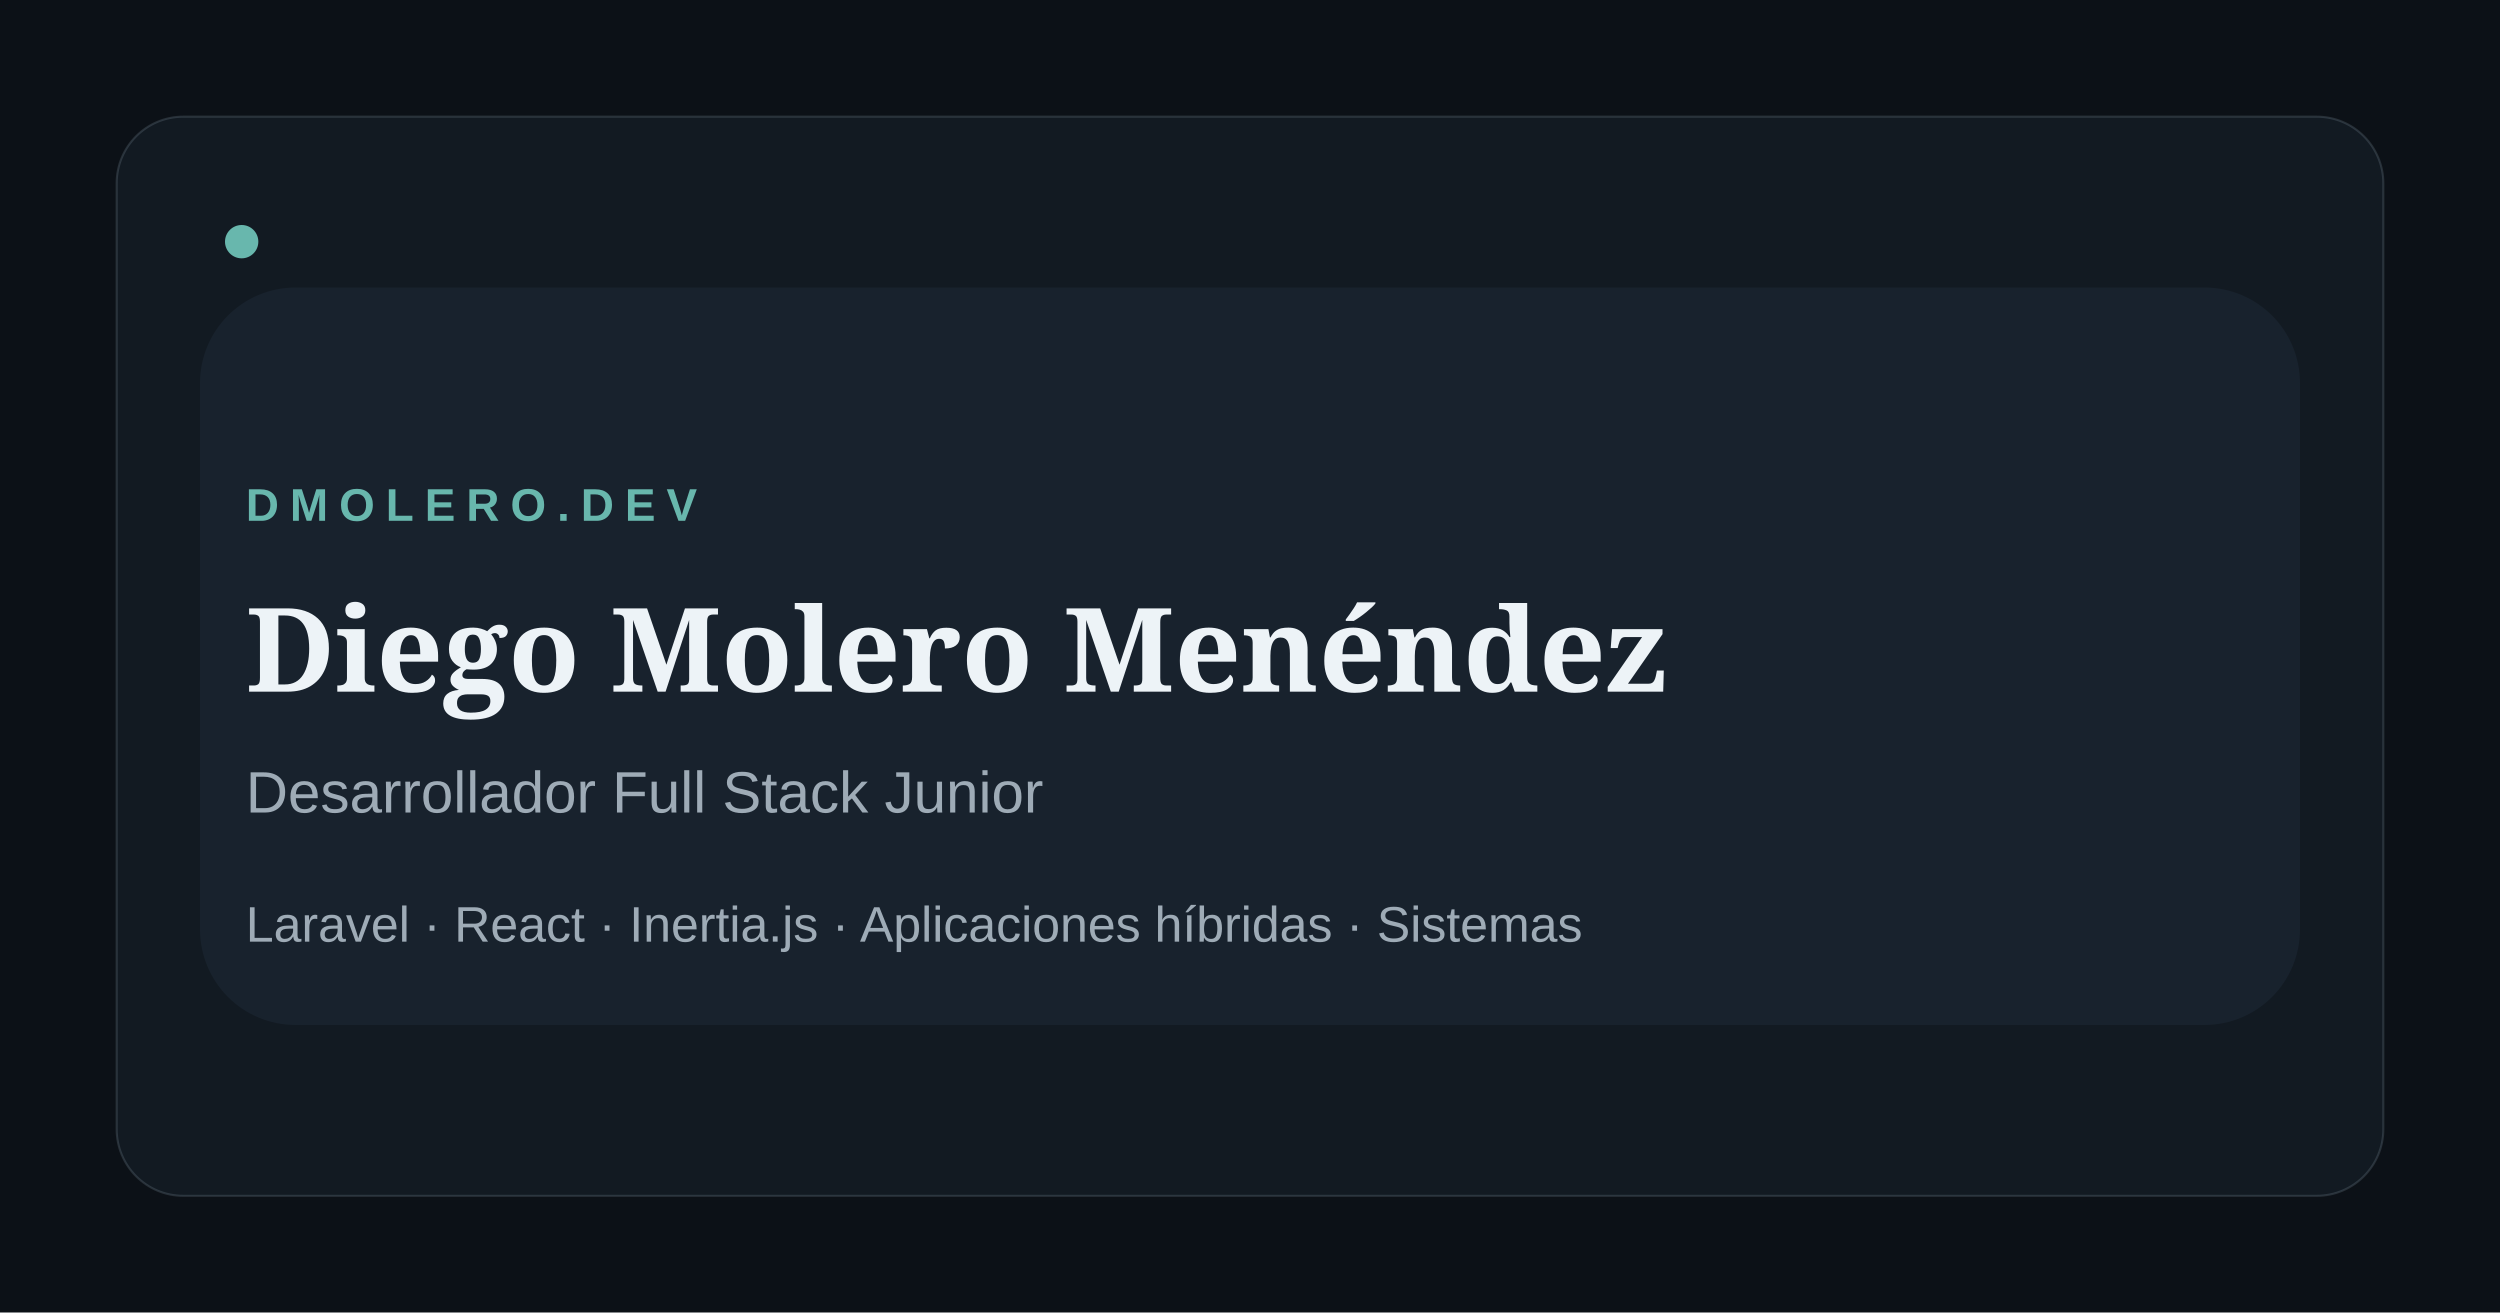
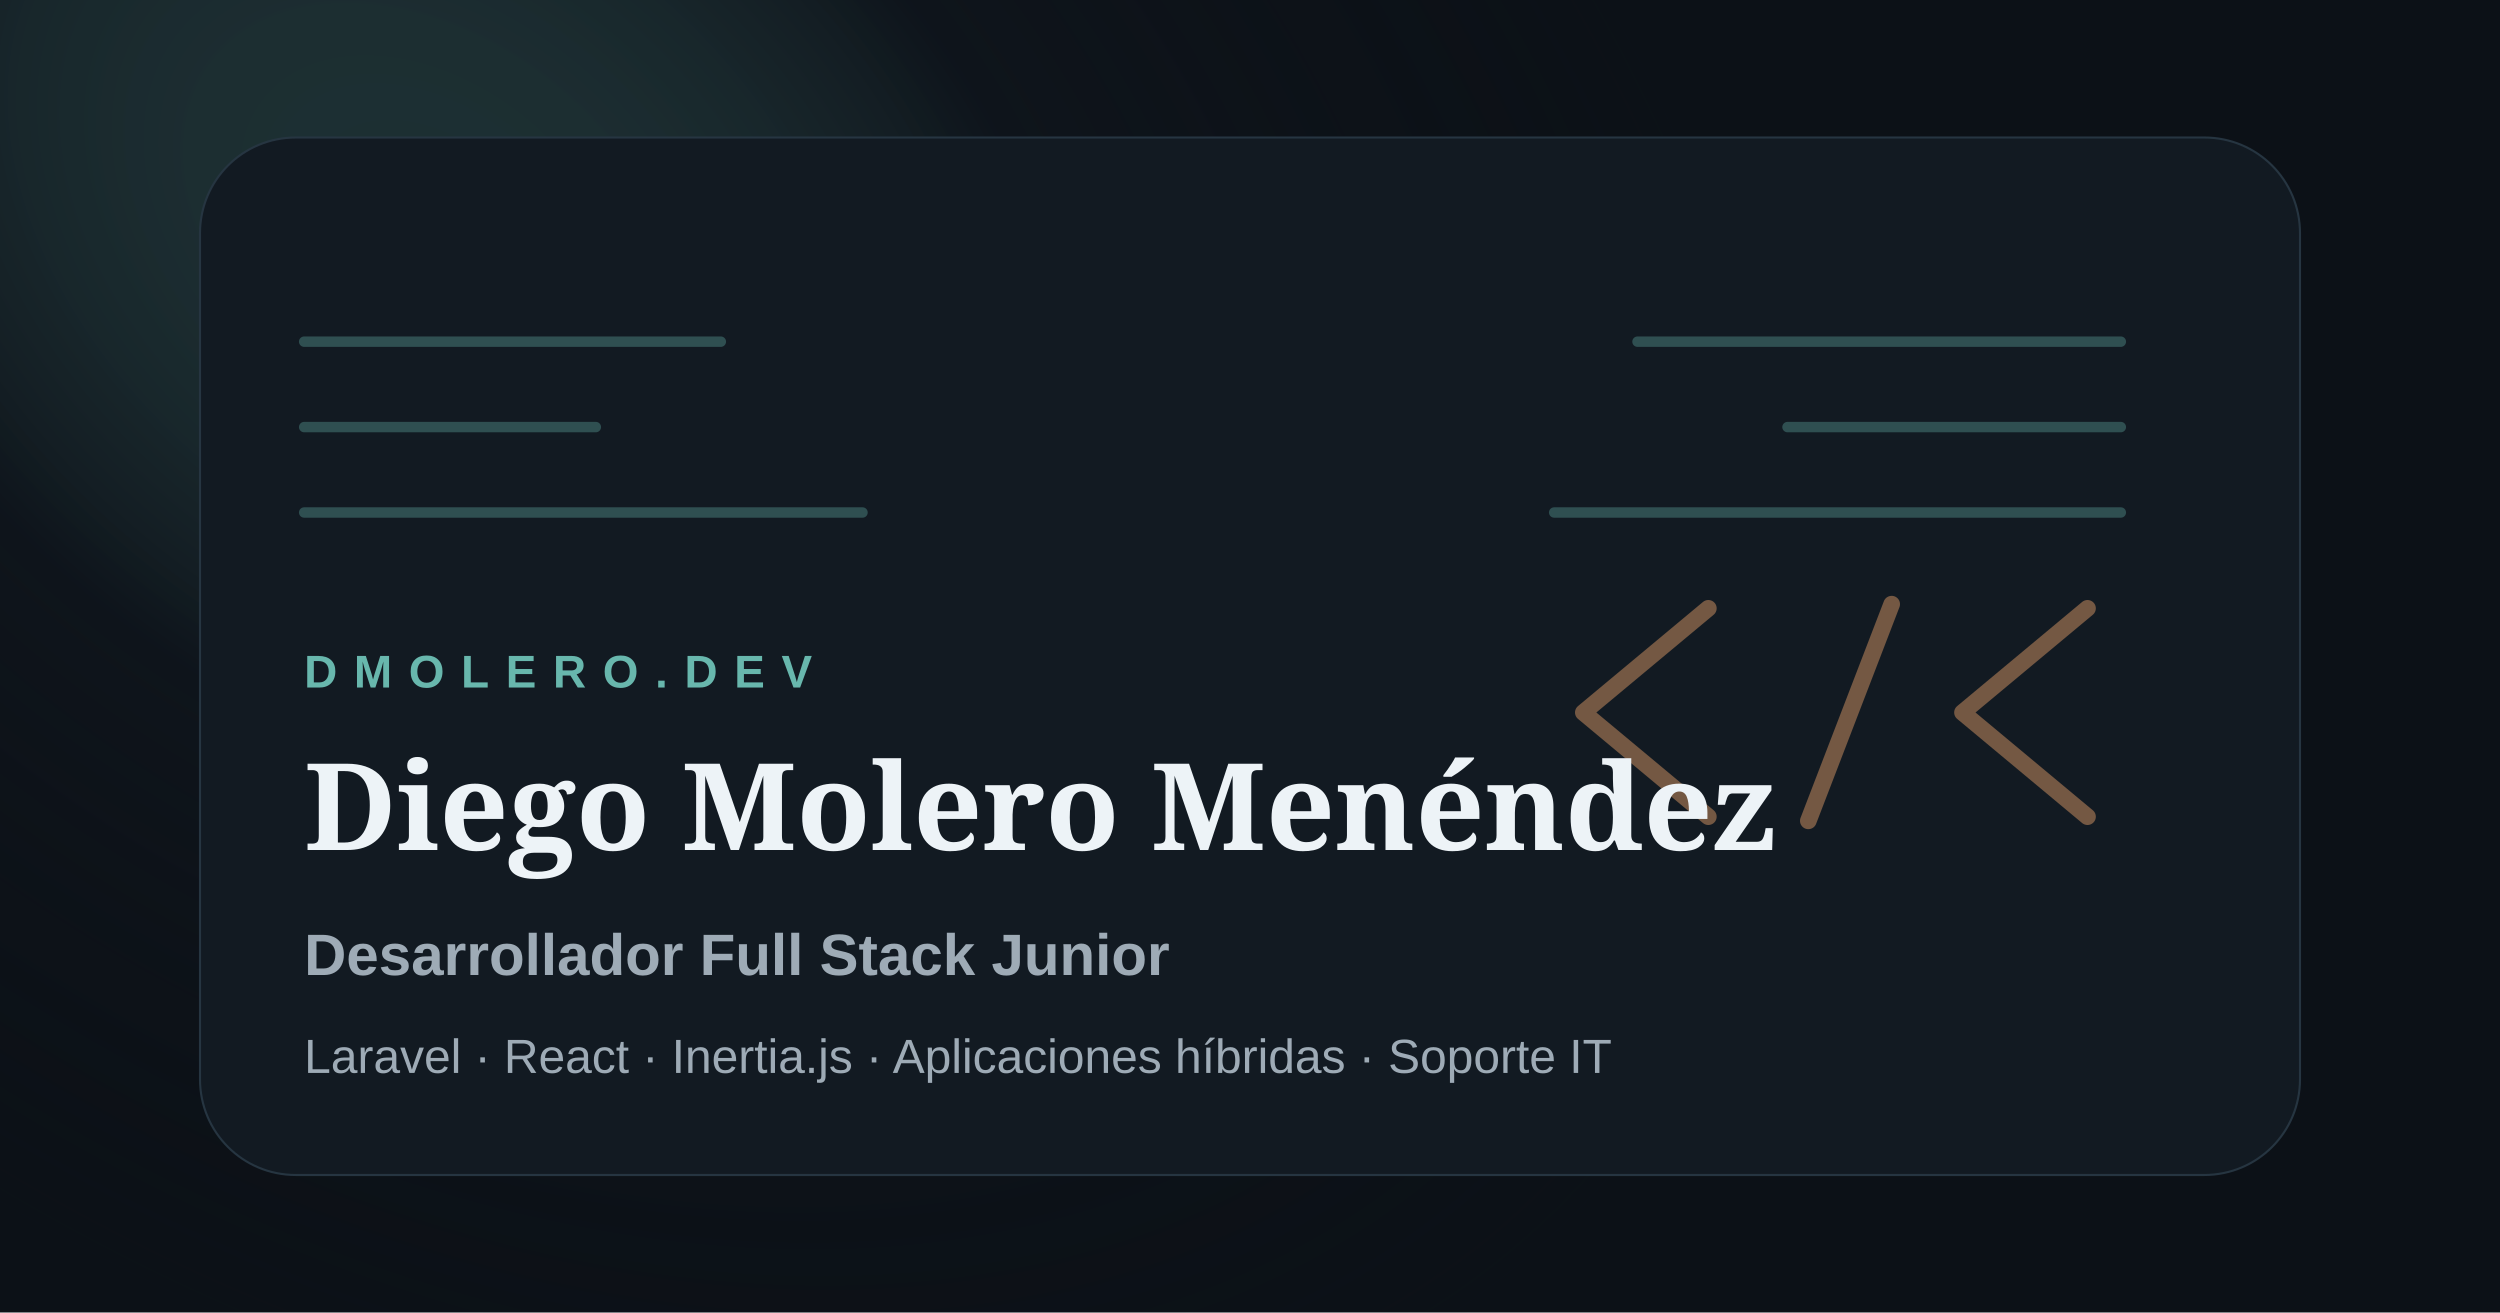
<svg xmlns="http://www.w3.org/2000/svg" width="1200" height="630" viewBox="0 0 1200 630" fill="none" role="img" aria-labelledby="title desc">
  <rect width="1200" height="630" fill="#0C1117" />
-   <rect x="56" y="56" width="1088" height="518" rx="32" fill="#121A22" stroke="rgba(171,190,208,0.18)" />
-   <circle cx="116" cy="116" r="8" fill="#68B7AD" />
-   <path d="M96 184C96 158.49 116.49 138 142 138H1058C1083.51 138 1104 158.49 1104 184V446C1104 471.51 1083.51 492 1058 492H142C116.49 492 96 471.51 96 446V184Z" fill="#18222D" />
-   <text x="118" y="250" fill="#68B7AD" font-family="Manrope, Arial, sans-serif" font-size="22" font-weight="700" letter-spacing="0.24em">DMOLERO.DEV</text>
-   <text x="118" y="332" fill="#EDF3F7" font-family="Fraunces, Georgia, serif" font-size="56" font-weight="600">Diego Molero Menéndez</text>
-   <text x="118" y="390" fill="#9EABB6" font-family="Manrope, Arial, sans-serif" font-size="28" font-weight="500">Desarrollador Full Stack Junior</text>
-   <text x="118" y="452" fill="#9EABB6" font-family="Manrope, Arial, sans-serif" font-size="24" font-weight="500">Laravel · React · Inertia.js · Aplicaciones híbridas · Sistemas</text>
+   <path d="M0 0H1200V630H0V0Z" fill="url(#background)" />
+   <path d="M96 112C96 86.49 116.49 66 142 66H1058C1083.51 66 1104 86.49 1104 112V518C1104 543.51 1083.51 564 1058 564H142C116.49 564 96 543.51 96 518V112Z" fill="#121A22" stroke="#263541" />
+   <path d="M146 164H346M146 205H286M146 246H414M786 164H1018M858 205H1018M746 246H1018" stroke="#68B7AD" stroke-opacity="0.34" stroke-width="5" stroke-linecap="round" />
+   <path d="M760 342L820 292M760 342L820 392M908 290L868 394M1002 292L942 342M1002 392L942 342" stroke="#D79665" stroke-opacity="0.5" stroke-width="8" stroke-linecap="round" stroke-linejoin="round" />
+   <text x="146" y="330" fill="#68B7AD" font-family="Manrope, Arial, sans-serif" font-size="22" font-weight="700" letter-spacing="8">DMOLERO.DEV</text>
+   <text x="146" y="408" fill="#EDF3F7" font-family="Fraunces, Georgia, serif" font-size="58" font-weight="650">Diego Molero Menéndez</text>
+   <text x="146" y="468" fill="#9EABB6" font-family="Manrope, Arial, sans-serif" font-size="28" font-weight="600">Desarrollador Full Stack Junior</text>
+   <text x="146" y="515" fill="#9EABB6" font-family="Manrope, Arial, sans-serif" font-size="23" font-weight="500">Laravel · React · Inertia.js · Aplicaciones híbridas · Soporte IT</text>
+   <defs>
+     <radialGradient id="background" cx="0" cy="0" r="1" gradientUnits="userSpaceOnUse" gradientTransform="translate(212 110) rotate(38) scale(740 520)">
+       <stop stop-color="#68B7AD" stop-opacity="0.18" />
+       <stop offset="0.46" stop-color="#121A22" stop-opacity="0.4" />
+       <stop offset="1" stop-color="#0C1117" stop-opacity="0" />
+     </radialGradient>
+   </defs>
</svg>
